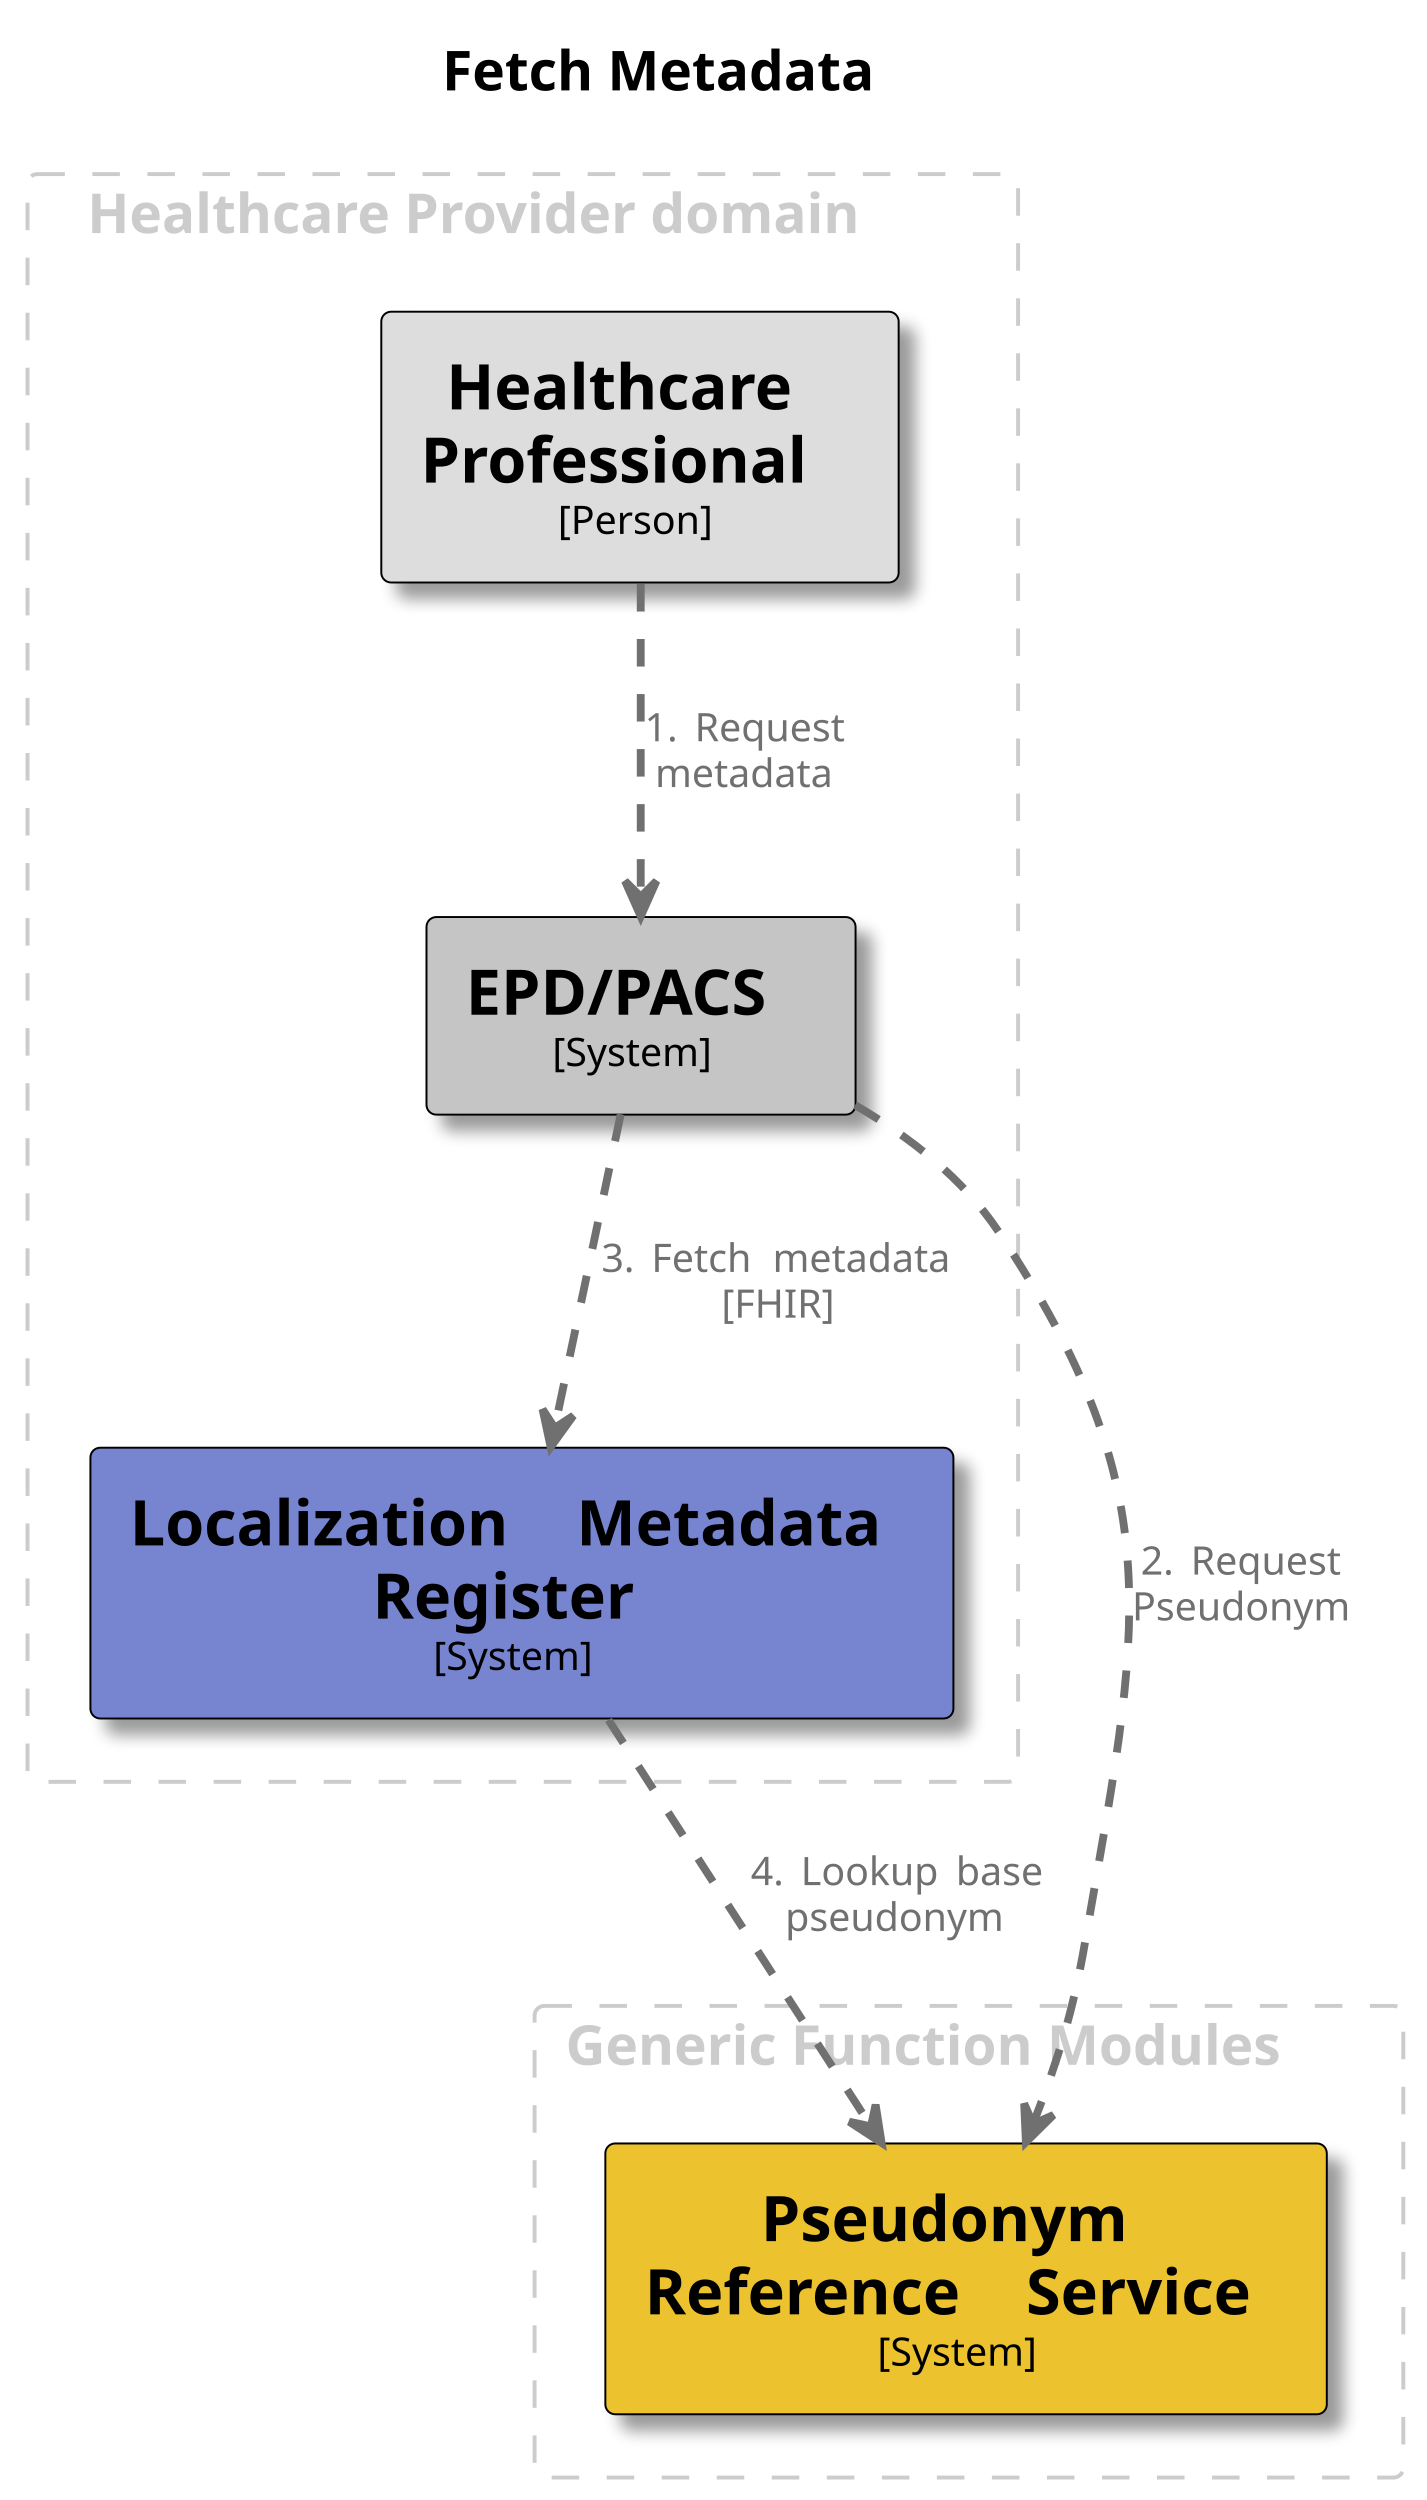
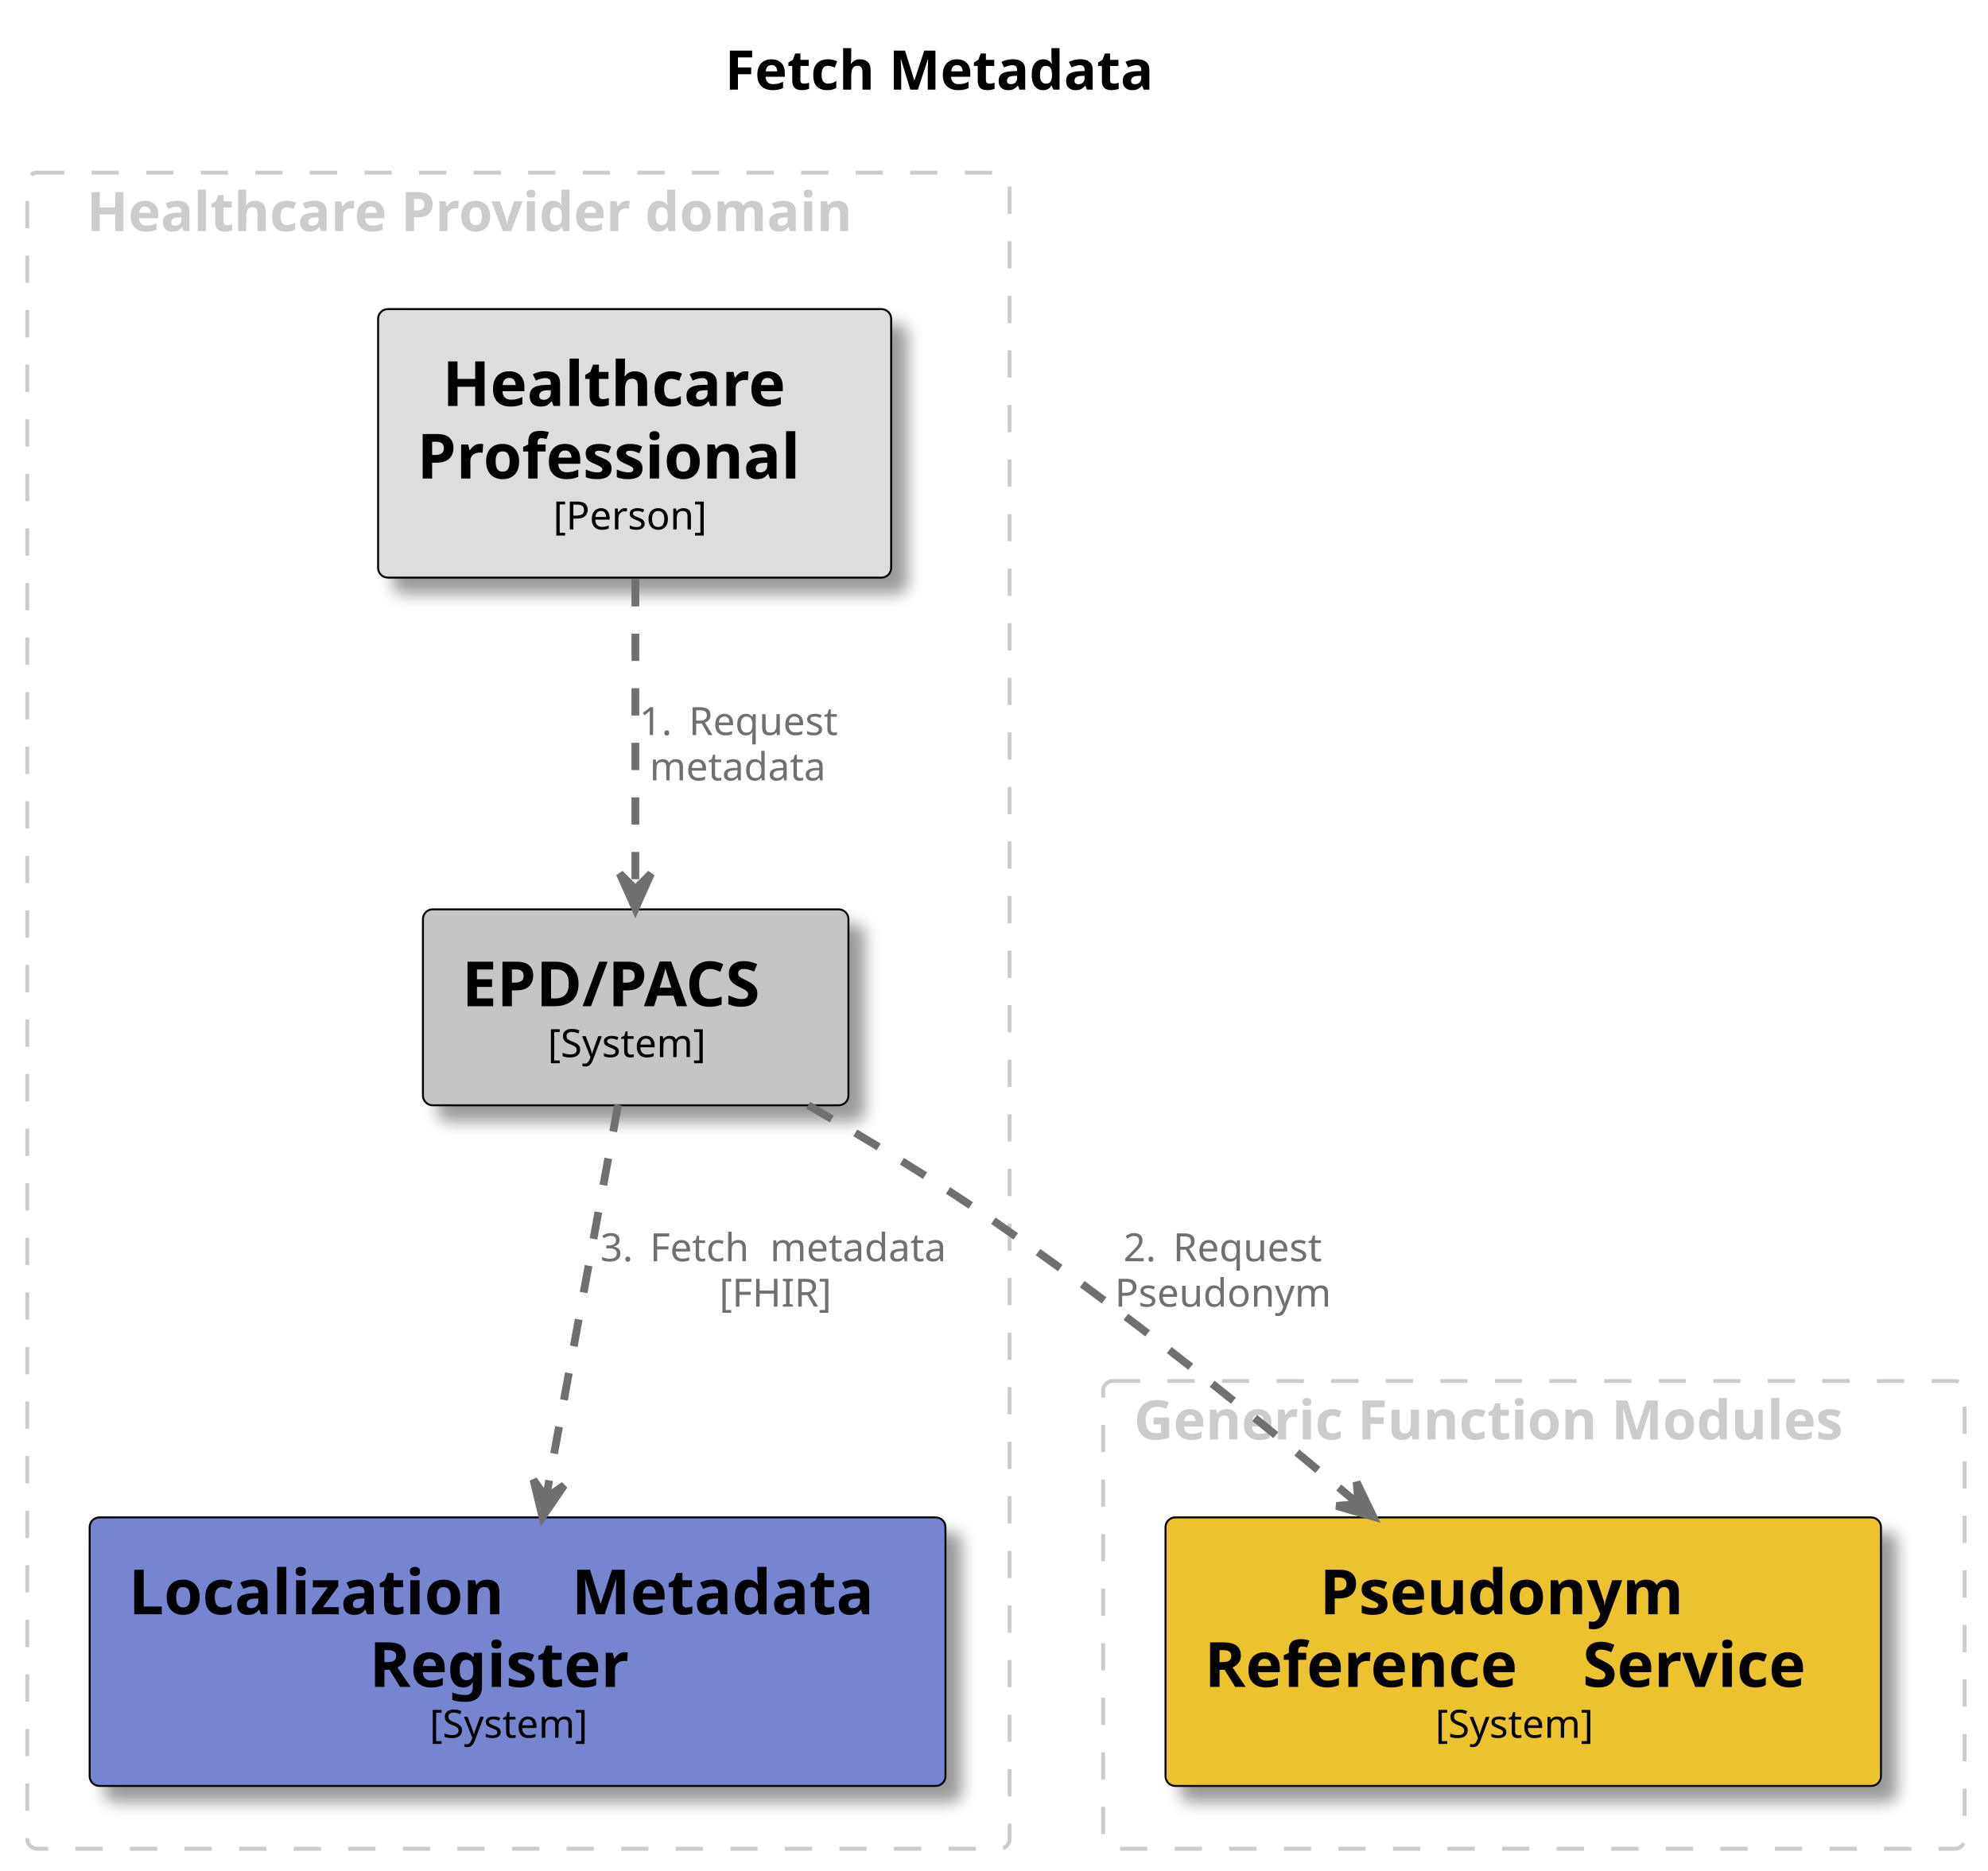
- <svg xmlns="http://www.w3.org/2000/svg" contentStyleType="text/css" height="636px" preserveAspectRatio="none" style="width:363px;height:636px;background:#FFFFFF;" version="1.1" viewBox="0 0 363 636" width="363px" zoomAndPan="magnify">
+ <svg xmlns="http://www.w3.org/2000/svg" contentStyleType="text/css" height="480px" preserveAspectRatio="none" style="width:510px;height:480px;background:#FFFFFF;" version="1.1" viewBox="0 0 510 480" width="510px" zoomAndPan="magnify">
  <defs>
-     <filter height="300%" id="f1psjsnueb97l" width="300%" x="-1" y="-1">
+     <filter height="300%" id="f1uzjpy0vq4tw3" width="300%" x="-1" y="-1">
      <feGaussianBlur result="blurOut" stdDeviation="2.0" />
      <feColorMatrix in="blurOut" result="blurOut2" type="matrix" values="0 0 0 0 0 0 0 0 0 0 0 0 0 0 0 0 0 0 .4 0" />
      <feOffset dx="4.0" dy="4.0" in="blurOut2" result="blurOut3" />
      <feBlend in="SourceGraphic" in2="blurOut3" mode="normal" />
    </filter>
  </defs>
  <g>
-     <text fill="#000000" font-family="sans-serif" font-size="14" font-weight="bold" lengthAdjust="spacing" textLength="124.065" x="112.467" y="22.995">Fetch Metadata</text>
+     <text fill="#000000" font-family="sans-serif" font-size="14" font-weight="bold" lengthAdjust="spacing" textLength="124.065" x="185.967" y="22.995">Fetch Metadata</text>
    <g id="cluster_group1">
-       <rect fill="none" height="120" rx="2.5" ry="2.5" style="stroke:#CCCCCC;stroke-width:1.0;stroke-dasharray:7.0,7.0;" width="221" x="136" y="510.297" />
-       <text fill="#CCCCCC" font-family="sans-serif" font-size="14" font-weight="bold" lengthAdjust="spacing" textLength="205.235" x="143.882" y="525.292">Generic Function Modules</text>
+       <rect fill="none" height="120" rx="2.5" ry="2.5" style="stroke:#CCCCCC;stroke-width:1.0;stroke-dasharray:7.0,7.0;" width="221" x="283" y="354.297" />
+       <text fill="#CCCCCC" font-family="sans-serif" font-size="14" font-weight="bold" lengthAdjust="spacing" textLength="205.235" x="290.882" y="369.292">Generic Function Modules</text>
    </g>
    <g id="cluster_group2">
-       <rect fill="none" height="409" rx="2.5" ry="2.5" style="stroke:#CCCCCC;stroke-width:1.0;stroke-dasharray:7.0,7.0;" width="252" x="7" y="44.297" />
+       <rect fill="none" height="430" rx="2.5" ry="2.5" style="stroke:#CCCCCC;stroke-width:1.0;stroke-dasharray:7.0,7.0;" width="252" x="7" y="44.297" />
      <text fill="#CCCCCC" font-family="sans-serif" font-size="14" font-weight="bold" lengthAdjust="spacing" textLength="221.58" x="22.21" y="59.292">Healthcare Provider domain</text>
    </g>
    <g id="elem_PseudonymReferenceService">
-       <rect fill="#ECC22E" filter="url(#f1psjsnueb97l)" height="68.891" rx="2.5" ry="2.5" style="stroke:#000000;stroke-width:0.5;" width="183.539" x="154" y="545.297" />
-       <text fill="#000000" font-family="sans-serif" font-size="16" font-weight="bold" lengthAdjust="spacing" textLength="104.43" x="193.555" y="570.148">Pseudonym</text>
-       <text fill="#000000" font-family="sans-serif" font-size="16" font-weight="bold" lengthAdjust="spacing" textLength="91.453" x="164" y="588.773">Reference</text>
-       <text fill="#000000" font-family="sans-serif" font-size="16" font-weight="bold" lengthAdjust="spacing" textLength="5.57" x="255.453" y="588.773"> </text>
-       <text fill="#000000" font-family="sans-serif" font-size="16" font-weight="bold" lengthAdjust="spacing" textLength="66.516" x="261.023" y="588.773">Service</text>
-       <text fill="#000000" font-family="sans-serif" font-size="10" lengthAdjust="spacing" textLength="45.093" x="223.223" y="601.829">[System]</text>
+       <rect fill="#ECC22E" filter="url(#f1uzjpy0vq4tw3)" height="68.891" rx="2.5" ry="2.5" style="stroke:#000000;stroke-width:0.5;" width="183.539" x="299" y="389.297" />
+       <text fill="#000000" font-family="sans-serif" font-size="16" font-weight="bold" lengthAdjust="spacing" textLength="104.43" x="338.555" y="414.148">Pseudonym</text>
+       <text fill="#000000" font-family="sans-serif" font-size="16" font-weight="bold" lengthAdjust="spacing" textLength="91.453" x="309" y="432.773">Reference</text>
+       <text fill="#000000" font-family="sans-serif" font-size="16" font-weight="bold" lengthAdjust="spacing" textLength="5.57" x="400.453" y="432.773"> </text>
+       <text fill="#000000" font-family="sans-serif" font-size="16" font-weight="bold" lengthAdjust="spacing" textLength="66.516" x="406.023" y="432.773">Service</text>
+       <text fill="#000000" font-family="sans-serif" font-size="10" lengthAdjust="spacing" textLength="45.093" x="368.223" y="445.829">[System]</text>
    </g>
    <g id="elem_LocalizationMetadataRegister">
-       <rect fill="#7785D1" filter="url(#f1psjsnueb97l)" height="68.891" rx="2.5" ry="2.5" style="stroke:#000000;stroke-width:0.5;" width="219.547" x="23" y="368.297" />
-       <text fill="#000000" font-family="sans-serif" font-size="16" font-weight="bold" lengthAdjust="spacing" textLength="108.062" x="33" y="393.148">Localization</text>
-       <text fill="#000000" font-family="sans-serif" font-size="16" font-weight="bold" lengthAdjust="spacing" textLength="5.57" x="141.062" y="393.148"> </text>
-       <text fill="#000000" font-family="sans-serif" font-size="16" font-weight="bold" lengthAdjust="spacing" textLength="85.914" x="146.633" y="393.148">Metadata</text>
-       <text fill="#000000" font-family="sans-serif" font-size="16" font-weight="bold" lengthAdjust="spacing" textLength="76.023" x="94.762" y="411.773">Register</text>
-       <text fill="#000000" font-family="sans-serif" font-size="10" lengthAdjust="spacing" textLength="45.093" x="110.227" y="424.829">[System]</text>
+       <rect fill="#7785D1" filter="url(#f1uzjpy0vq4tw3)" height="68.891" rx="2.5" ry="2.5" style="stroke:#000000;stroke-width:0.5;" width="219.547" x="23" y="389.297" />
+       <text fill="#000000" font-family="sans-serif" font-size="16" font-weight="bold" lengthAdjust="spacing" textLength="108.062" x="33" y="414.148">Localization</text>
+       <text fill="#000000" font-family="sans-serif" font-size="16" font-weight="bold" lengthAdjust="spacing" textLength="5.57" x="141.062" y="414.148"> </text>
+       <text fill="#000000" font-family="sans-serif" font-size="16" font-weight="bold" lengthAdjust="spacing" textLength="85.914" x="146.633" y="414.148">Metadata</text>
+       <text fill="#000000" font-family="sans-serif" font-size="16" font-weight="bold" lengthAdjust="spacing" textLength="76.023" x="94.762" y="432.773">Register</text>
+       <text fill="#000000" font-family="sans-serif" font-size="10" lengthAdjust="spacing" textLength="45.093" x="110.227" y="445.829">[System]</text>
    </g>
    <g id="elem_HealthcareProfessional">
-       <rect fill="#DDDDDD" filter="url(#f1psjsnueb97l)" height="68.891" rx="2.5" ry="2.5" style="stroke:#000000;stroke-width:0.5;" width="131.617" x="97" y="79.297" />
+       <rect fill="#DDDDDD" filter="url(#f1uzjpy0vq4tw3)" height="68.891" rx="2.5" ry="2.5" style="stroke:#000000;stroke-width:0.5;" width="131.617" x="97" y="79.297" />
      <text fill="#000000" font-family="sans-serif" font-size="16" font-weight="bold" lengthAdjust="spacing" textLength="98.586" x="113.516" y="104.148">Healthcare</text>
      <text fill="#000000" font-family="sans-serif" font-size="16" font-weight="bold" lengthAdjust="spacing" textLength="111.617" x="107" y="122.773">Professional</text>
      <text fill="#000000" font-family="sans-serif" font-size="10" lengthAdjust="spacing" textLength="41.763" x="141.927" y="135.829">[Person]</text>
    </g>
    <g id="elem_EPDPACS">
-       <rect fill="#C5C5C5" filter="url(#f1psjsnueb97l)" height="50.266" rx="2.5" ry="2.5" style="stroke:#000000;stroke-width:0.5;" width="109.156" x="108.5" y="233.297" />
+       <rect fill="#C5C5C5" filter="url(#f1uzjpy0vq4tw3)" height="50.266" rx="2.5" ry="2.5" style="stroke:#000000;stroke-width:0.5;" width="109.156" x="108.5" y="233.297" />
      <text fill="#000000" font-family="sans-serif" font-size="16" font-weight="bold" lengthAdjust="spacing" textLength="89.156" x="118.5" y="258.148">EPD/PACS</text>
      <text fill="#000000" font-family="sans-serif" font-size="10" lengthAdjust="spacing" textLength="45.093" x="140.532" y="271.204">[System]</text>
    </g>
    <g id="link_HealthcareProfessional_EPDPACS">
      <path d="M163,148.567 C163,174.577 163,203.897 163,227.127 " fill="none" id="HealthcareProfessional-to-EPDPACS" style="stroke:#707070;stroke-width:2.0;stroke-dasharray:7.0,7.0;" />
      <polygon fill="#707070" points="163,233.127,167,224.127,163,228.127,159,224.127,163,233.127" style="stroke:#707070;stroke-width:2.0;" />
      <text fill="#707070" font-family="sans-serif" font-size="10" lengthAdjust="spacing" textLength="9.541" x="164" y="188.579">1.</text>
      <text fill="#707070" font-family="sans-serif" font-size="10" lengthAdjust="spacing" textLength="3.179" x="173.541" y="188.579"> </text>
      <text fill="#707070" font-family="sans-serif" font-size="10" lengthAdjust="spacing" textLength="41.069" x="176.72" y="188.579">Request</text>
      <text fill="#707070" font-family="sans-serif" font-size="10" lengthAdjust="spacing" textLength="48.467" x="166.661" y="200.22">metadata</text>
    </g>
    <g id="link_EPDPACS_PseudonymReferenceService">
-       <path d="M217.55,281.157 C231.48,289.257 245.04,299.847 254,313.297 C298.93,380.737 289.76,414.437 276,494.297 C273.04,511.477 269.116,524.209 263.176,539.389 " fill="none" id="EPDPACS-to-PseudonymReferenceService" style="stroke:#707070;stroke-width:2.0;stroke-dasharray:7.0,7.0;" />
-       <polygon fill="#707070" points="260.99,544.977,267.995,538.053,262.812,540.321,260.545,535.138,260.99,544.977" style="stroke:#707070;stroke-width:2.0;" />
-       <text fill="#707070" font-family="sans-serif" font-size="10" lengthAdjust="spacing" textLength="9.541" x="290.202" y="400.579">2.</text>
-       <text fill="#707070" font-family="sans-serif" font-size="10" lengthAdjust="spacing" textLength="3.179" x="299.743" y="400.579"> </text>
-       <text fill="#707070" font-family="sans-serif" font-size="10" lengthAdjust="spacing" textLength="41.069" x="302.922" y="400.579">Request</text>
-       <text fill="#707070" font-family="sans-serif" font-size="10" lengthAdjust="spacing" textLength="58.193" x="288" y="412.22">Pseudonym</text>
+       <path d="M207.34,283.557 C222.74,292.447 239.91,302.877 255,313.297 C289.17,336.897 321.141,362.72 347.731,385.23 " fill="none" id="EPDPACS-to-PseudonymReferenceService" style="stroke:#707070;stroke-width:2.0;stroke-dasharray:7.0,7.0;" />
+       <polygon fill="#707070" points="352.31,389.107,348.025,380.239,348.494,385.876,342.856,386.345,352.31,389.107" style="stroke:#707070;stroke-width:2.0;" />
+       <text fill="#707070" font-family="sans-serif" font-size="10" lengthAdjust="spacing" textLength="9.541" x="288.202" y="323.579">2.</text>
+       <text fill="#707070" font-family="sans-serif" font-size="10" lengthAdjust="spacing" textLength="3.179" x="297.743" y="323.579"> </text>
+       <text fill="#707070" font-family="sans-serif" font-size="10" lengthAdjust="spacing" textLength="41.069" x="300.922" y="323.579">Request</text>
+       <text fill="#707070" font-family="sans-serif" font-size="10" lengthAdjust="spacing" textLength="58.193" x="286" y="335.22">Pseudonym</text>
    </g>
    <g id="link_EPDPACS_LocalizationMetadataRegister">
-       <path d="M157.91,283.467 C153.01,306.737 146.795,336.255 141.325,362.265 " fill="none" id="EPDPACS-to-LocalizationMetadataRegister" style="stroke:#707070;stroke-width:2.0;stroke-dasharray:7.0,7.0;" />
-       <polygon fill="#707070" points="140.09,368.137,145.857,360.153,141.119,363.244,138.028,358.506,140.09,368.137" style="stroke:#707070;stroke-width:2.0;" />
-       <text fill="#707070" font-family="sans-serif" font-size="10" lengthAdjust="spacing" textLength="9.541" x="153" y="323.579">3.</text>
-       <text fill="#707070" font-family="sans-serif" font-size="10" lengthAdjust="spacing" textLength="3.179" x="162.541" y="323.579"> </text>
-       <text fill="#707070" font-family="sans-serif" font-size="10" lengthAdjust="spacing" textLength="27.661" x="165.72" y="323.579">Fetch</text>
-       <text fill="#707070" font-family="sans-serif" font-size="10" lengthAdjust="spacing" textLength="3.179" x="193.381" y="323.579"> </text>
-       <text fill="#707070" font-family="sans-serif" font-size="10" lengthAdjust="spacing" textLength="48.467" x="196.56" y="323.579">metadata</text>
-       <text fill="#707070" font-family="sans-serif" font-size="10" lengthAdjust="spacing" textLength="30.972" x="183.527" y="335.22">[FHIR]</text>
-     </g>
-     <g id="link_LocalizationMetadataRegister_PseudonymReferenceService">
-       <path d="M154.79,437.537 C174.8,468.527 201.035,509.167 221.025,540.117 " fill="none" id="LocalizationMetadataRegister-to-PseudonymReferenceService" style="stroke:#707070;stroke-width:2.0;stroke-dasharray:7.0,7.0;" />
-       <polygon fill="#707070" points="224.28,545.157,222.757,535.427,221.567,540.957,216.037,539.767,224.28,545.157" style="stroke:#707070;stroke-width:2.0;" />
-       <text fill="#707070" font-family="sans-serif" font-size="10" lengthAdjust="spacing" textLength="9.541" x="191" y="479.579">4.</text>
-       <text fill="#707070" font-family="sans-serif" font-size="10" lengthAdjust="spacing" textLength="3.179" x="200.541" y="479.579"> </text>
-       <text fill="#707070" font-family="sans-serif" font-size="10" lengthAdjust="spacing" textLength="36.284" x="203.72" y="479.579">Lookup</text>
-       <text fill="#707070" font-family="sans-serif" font-size="10" lengthAdjust="spacing" textLength="3.179" x="240.004" y="479.579"> </text>
-       <text fill="#707070" font-family="sans-serif" font-size="10" lengthAdjust="spacing" textLength="23.838" x="243.183" y="479.579">base</text>
-       <text fill="#707070" font-family="sans-serif" font-size="10" lengthAdjust="spacing" textLength="58.511" x="199.755" y="491.22">pseudonym</text>
+       <path d="M158.57,283.417 C153.44,311.407 146.023,351.805 140.243,383.296 " fill="none" id="EPDPACS-to-LocalizationMetadataRegister" style="stroke:#707070;stroke-width:2.0;stroke-dasharray:7.0,7.0;" />
+       <polygon fill="#707070" points="139.16,389.197,144.719,381.067,140.063,384.279,136.851,379.623,139.16,389.197" style="stroke:#707070;stroke-width:2.0;" />
+       <text fill="#707070" font-family="sans-serif" font-size="10" lengthAdjust="spacing" textLength="9.541" x="154" y="323.579">3.</text>
+       <text fill="#707070" font-family="sans-serif" font-size="10" lengthAdjust="spacing" textLength="3.179" x="163.541" y="323.579"> </text>
+       <text fill="#707070" font-family="sans-serif" font-size="10" lengthAdjust="spacing" textLength="27.661" x="166.72" y="323.579">Fetch</text>
+       <text fill="#707070" font-family="sans-serif" font-size="10" lengthAdjust="spacing" textLength="3.179" x="194.381" y="323.579"> </text>
+       <text fill="#707070" font-family="sans-serif" font-size="10" lengthAdjust="spacing" textLength="48.467" x="197.56" y="323.579">metadata</text>
+       <text fill="#707070" font-family="sans-serif" font-size="10" lengthAdjust="spacing" textLength="30.972" x="184.527" y="335.22">[FHIR]</text>
    </g>
  </g>
</svg>
